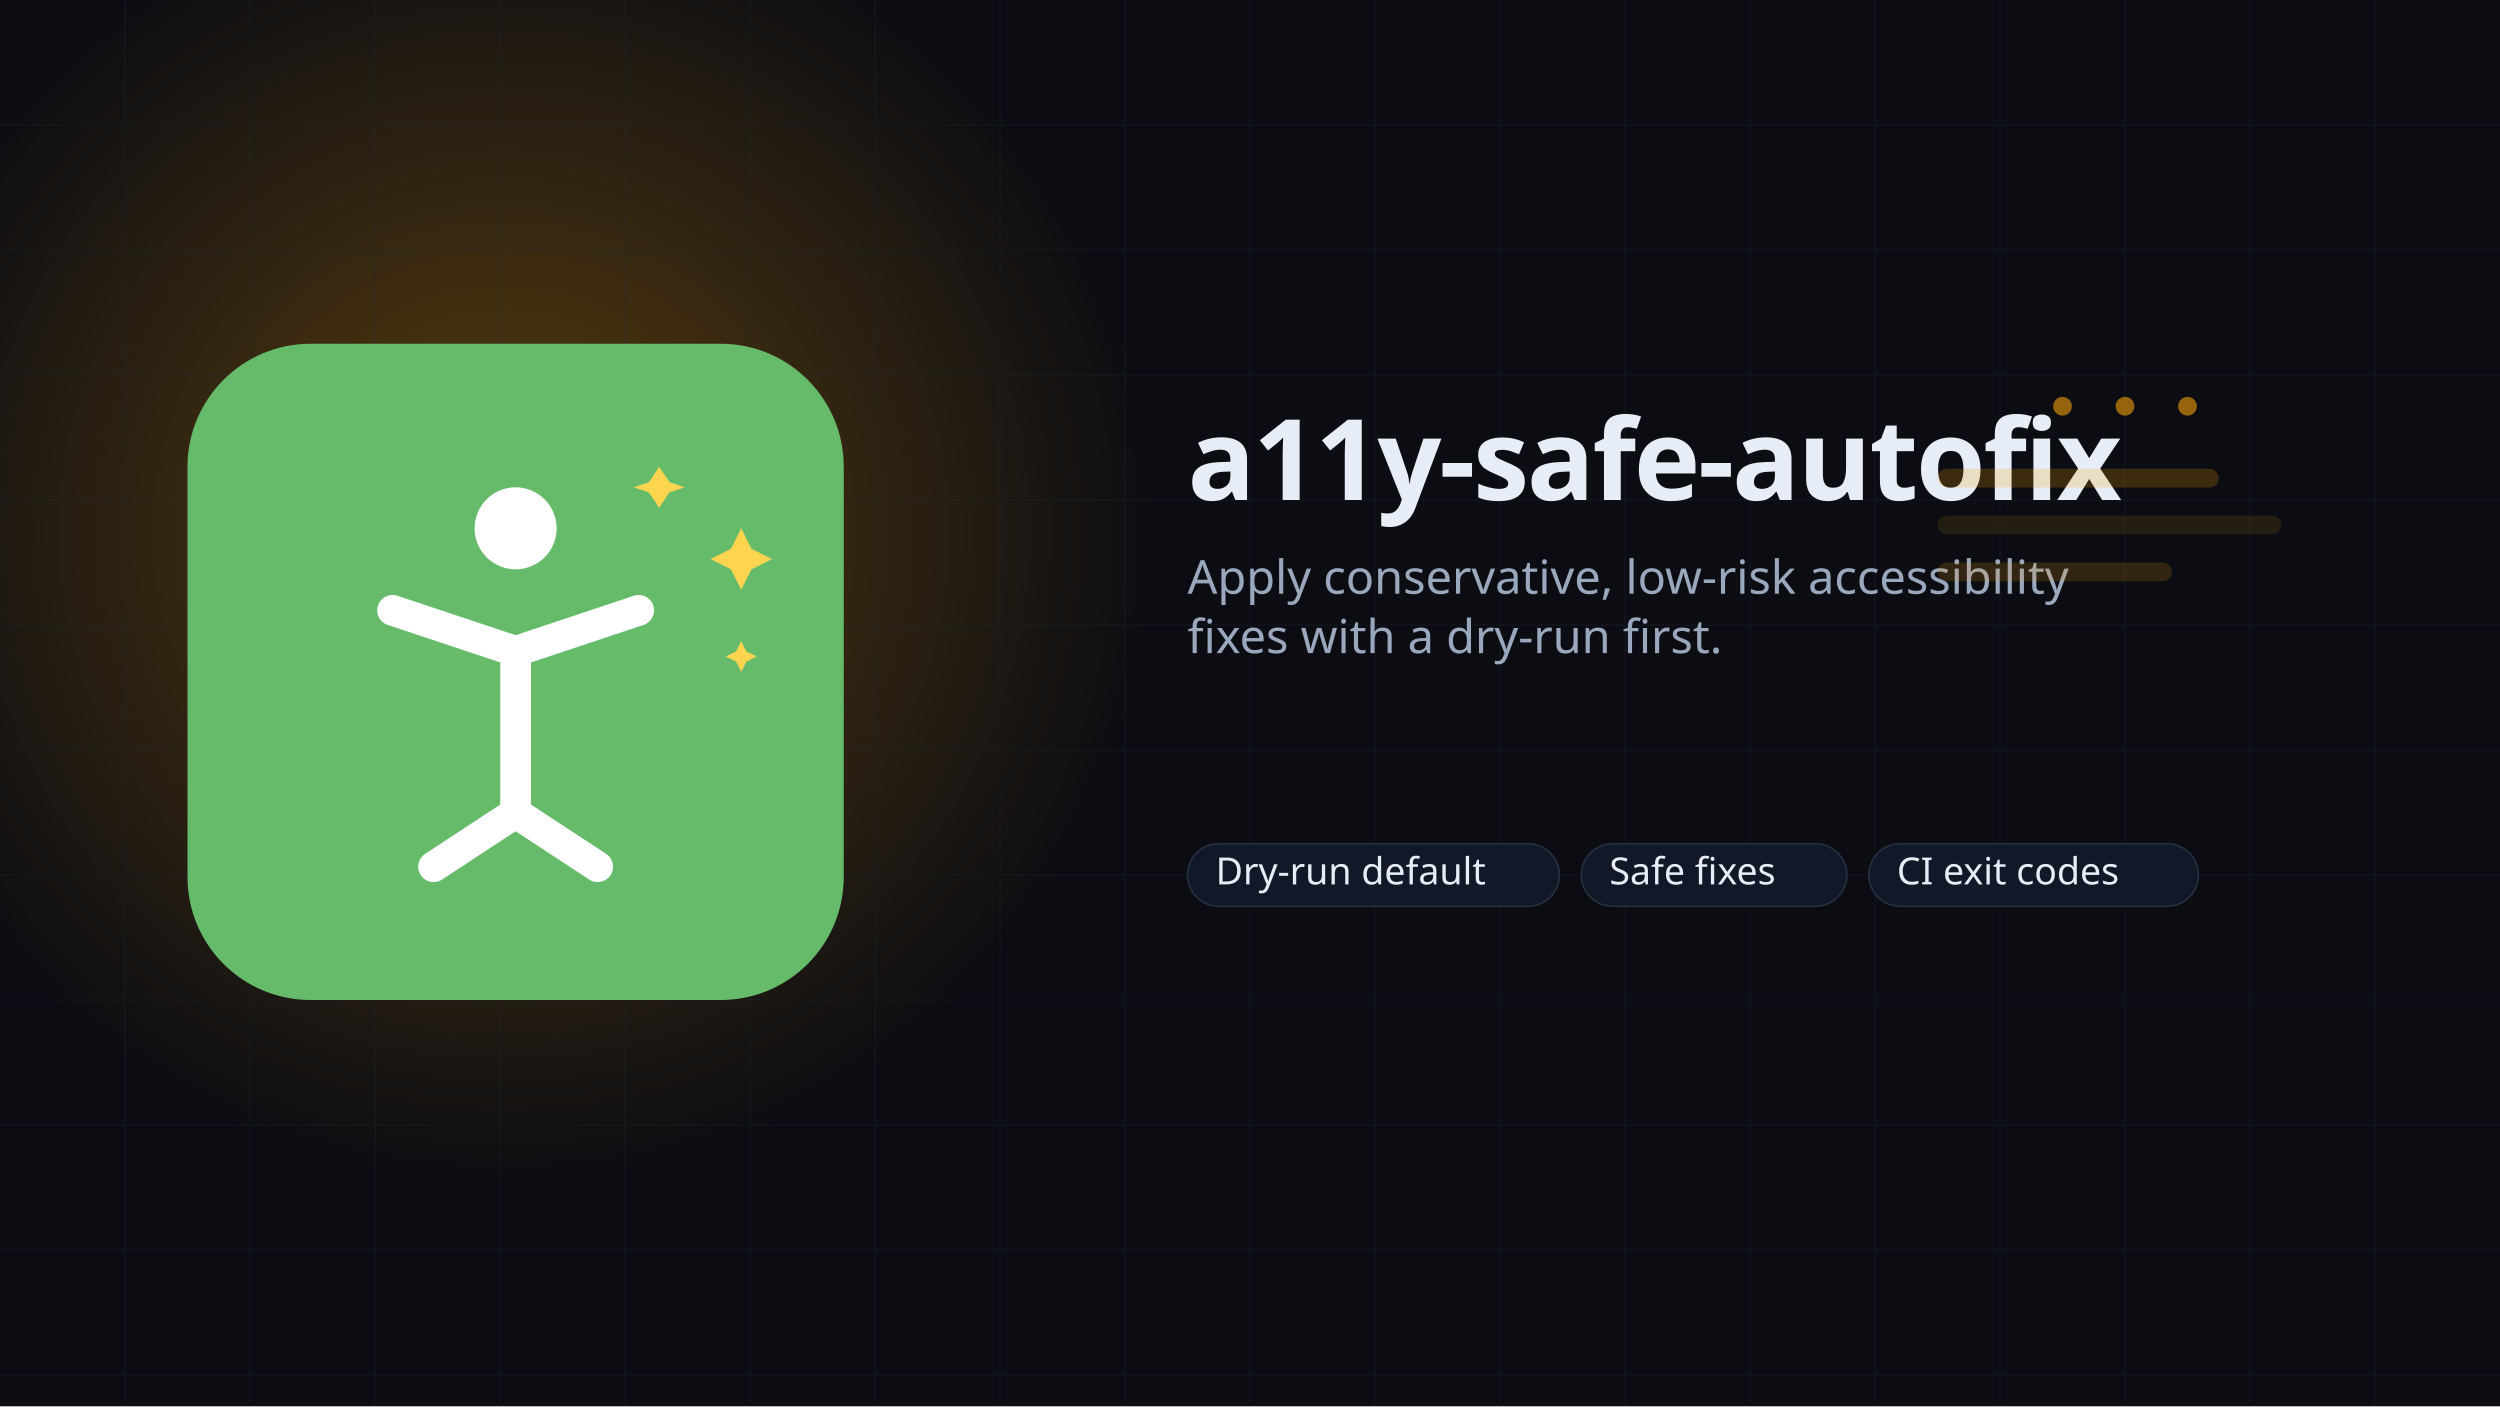
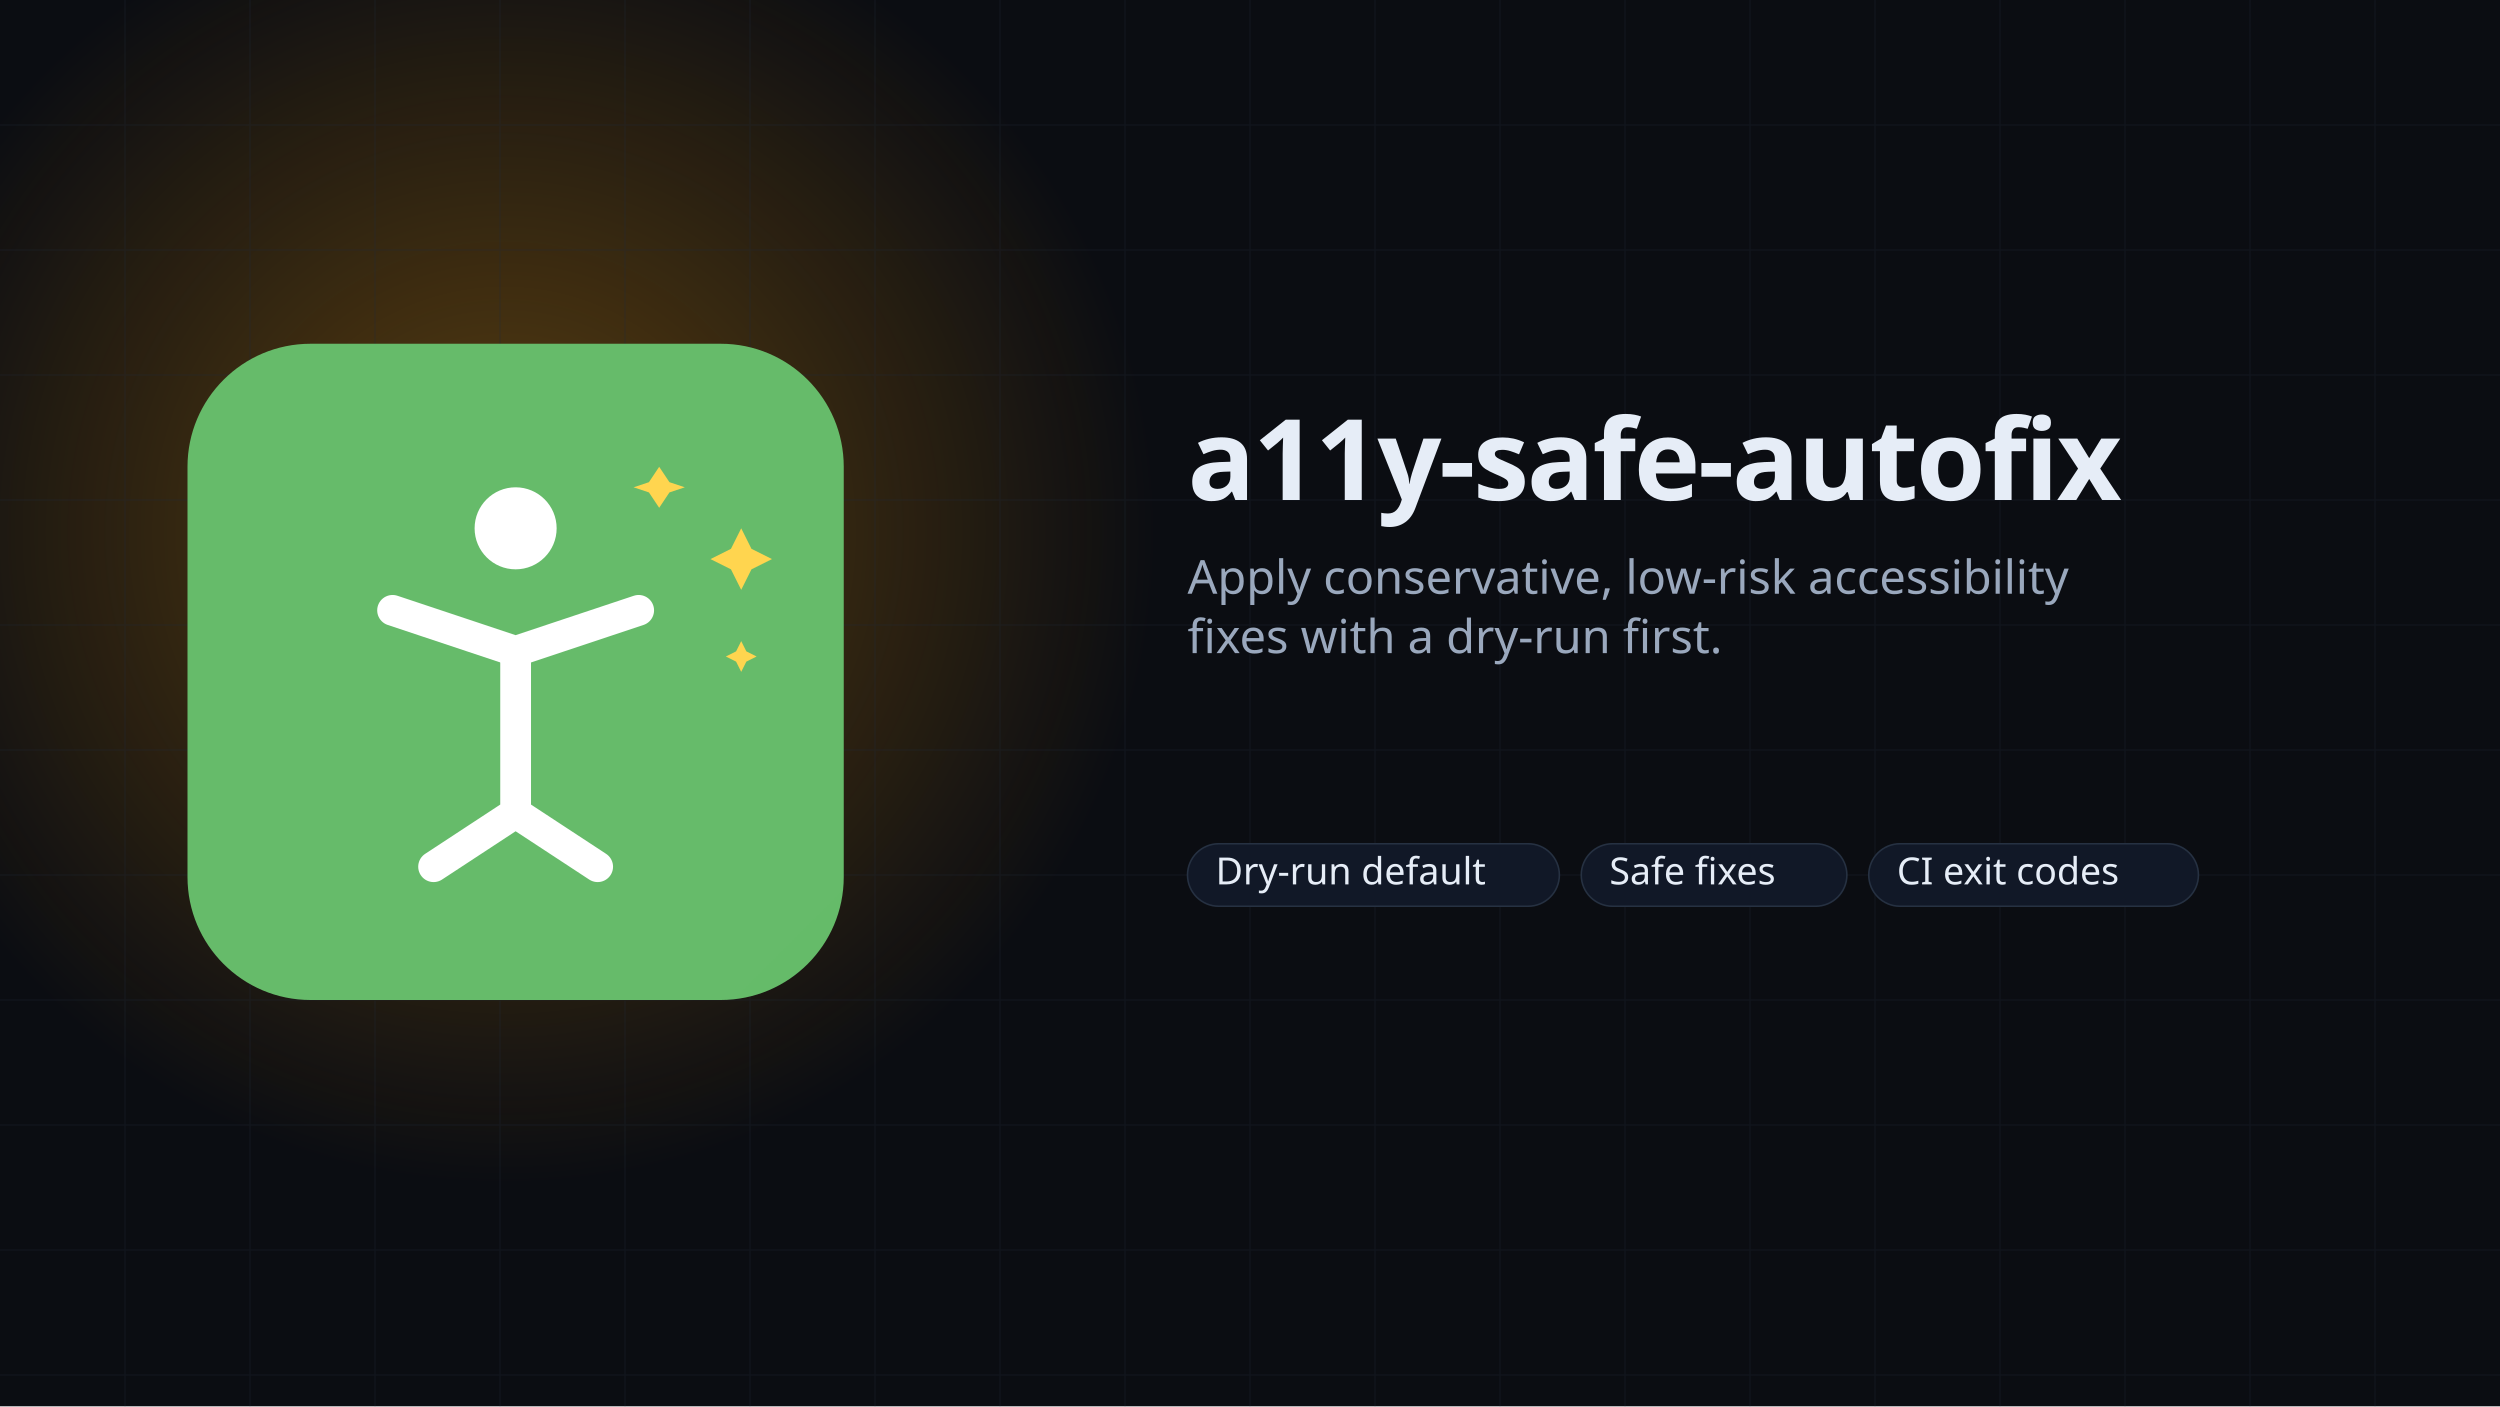
<svg xmlns="http://www.w3.org/2000/svg" width="1600" height="900" fill="none" style="color-scheme:light dark" viewBox="0 0 1600 900">
  <style>text{font-family:"Space Grotesk","Sora","IBM Plex Sans",sans-serif}</style>
  <defs>
    <radialGradient id="glow" cx="0" cy="0" r="1" gradientTransform="rotate(45 -250.416 556.274)scale(420)" gradientUnits="userSpaceOnUse">
      <stop stop-color="#F59E0B" stop-opacity=".35" />
      <stop offset="1" stop-color="#F59E0B" stop-opacity="0" />
    </radialGradient>
  </defs>
  <path fill="#0B0D12" d="M0 0h1600v900H0z" />
  <path fill="url(#glow)" d="M0 0h1600v900H0z" />
  <path stroke="#1F2A37" d="M80 0v900M160 0v900M240 0v900M320 0v900M400 0v900M480 0v900M560 0v900M640 0v900M720 0v900M800 0v900M880 0v900M960 0v900m80-900v900m80-900v900m80-900v900m80-900v900m80-900v900m80-900v900m80-900v900M0 80h1600M0 160h1600M0 240h1600M0 320h1600M0 400h1600M0 480h1600M0 560h1600M0 640h1600M0 720h1600M0 800h1600M0 880h1600" opacity=".25" />
  <g transform="translate(120 220)scale(6.5625)">
    <g clip-path="url(#clip0_313_20)">
      <path fill="url(#paint0_linear_313_20)" d="M52 0H12C5.373 0 0 5.373 0 12v40c0 6.627 5.373 12 12 12h40c6.627 0 12-5.373 12-12V12c0-6.627-5.373-12-12-12" />
      <path fill="#fff" d="M32 22a4 4 0 1 0 0-8 4 4 0 0 0 0 8" />
      <path stroke="#fff" stroke-linecap="round" stroke-width="3" d="m20 26 12 4 12-4" />
      <path stroke="#fff" stroke-linecap="round" stroke-linejoin="round" stroke-width="3" d="M32 30v15.75m0 0L24 51m8-5.25L40 51" />
      <path fill="#FFD54F" d="m54 18 1 2 2 1-2 1-1 2-1-2-2-1 2-1zm-8-6 1 1.5 1.5.5-1.5.5-1 1.5-1-1.5-1.5-.5 1.5-.5zm8 17 .5 1 1 .5-1 .5-.5 1-.5-1-1-.5 1-.5z" />
    </g>
    <defs>
      <linearGradient id="paint0_linear_313_20" x1="0" x2="4096" y1="0" y2="4096" gradientUnits="userSpaceOnUse">
        <stop stop-color="#66BB6A" />
        <stop offset="1" stop-color="#43A047" />
      </linearGradient>
      <clipPath id="clip0_313_20">
        <path fill="#fff" d="M0 0h64v64H0z" />
      </clipPath>
    </defs>
  </g>
  <text x="760" y="320" fill="#E6EDF7" font-size="72" font-weight="700" letter-spacing="-.02em">a11y-safe-autofix</text>
  <text x="760" y="380" fill="#9AA8BD" font-size="30">Apply conservative, low-risk accessibility</text>
  <text x="760" y="418" fill="#9AA8BD" font-size="30">fixes with a dry-run first.</text>
  <g transform="translate(760 540)">
    <rect width="238" height="40" fill="#111827" stroke="#263142" rx="20" />
    <text x="18" y="26" fill="#E6EDF7" font-size="24">Dry-run default</text>
  </g>
  <g transform="translate(1012 540)">
    <rect width="170" height="40" fill="#111827" stroke="#263142" rx="20" />
    <text x="18" y="26" fill="#E6EDF7" font-size="24">Safe fixes</text>
  </g>
  <g transform="translate(1196 540)">
    <rect width="211" height="40" fill="#111827" stroke="#263142" rx="20" />
    <text x="18" y="26" fill="#E6EDF7" font-size="24">CI exit codes</text>
  </g>
-   <g opacity=".6">
-     <circle cx="1320" cy="260" r="6" fill="#F59E0B" />
-     <circle cx="1360" cy="260" r="6" fill="#F59E0B" />
-     <circle cx="1400" cy="260" r="6" fill="#F59E0B" />
-     <rect width="180" height="12" x="1240" y="300" fill="#F59E0B" fill-opacity=".35" rx="6" />
-     <rect width="220" height="12" x="1240" y="330" fill="#F59E0B" fill-opacity=".18" rx="6" />
-     <rect width="150" height="12" x="1240" y="360" fill="#F59E0B" fill-opacity=".28" rx="6" />
-   </g>
</svg>
